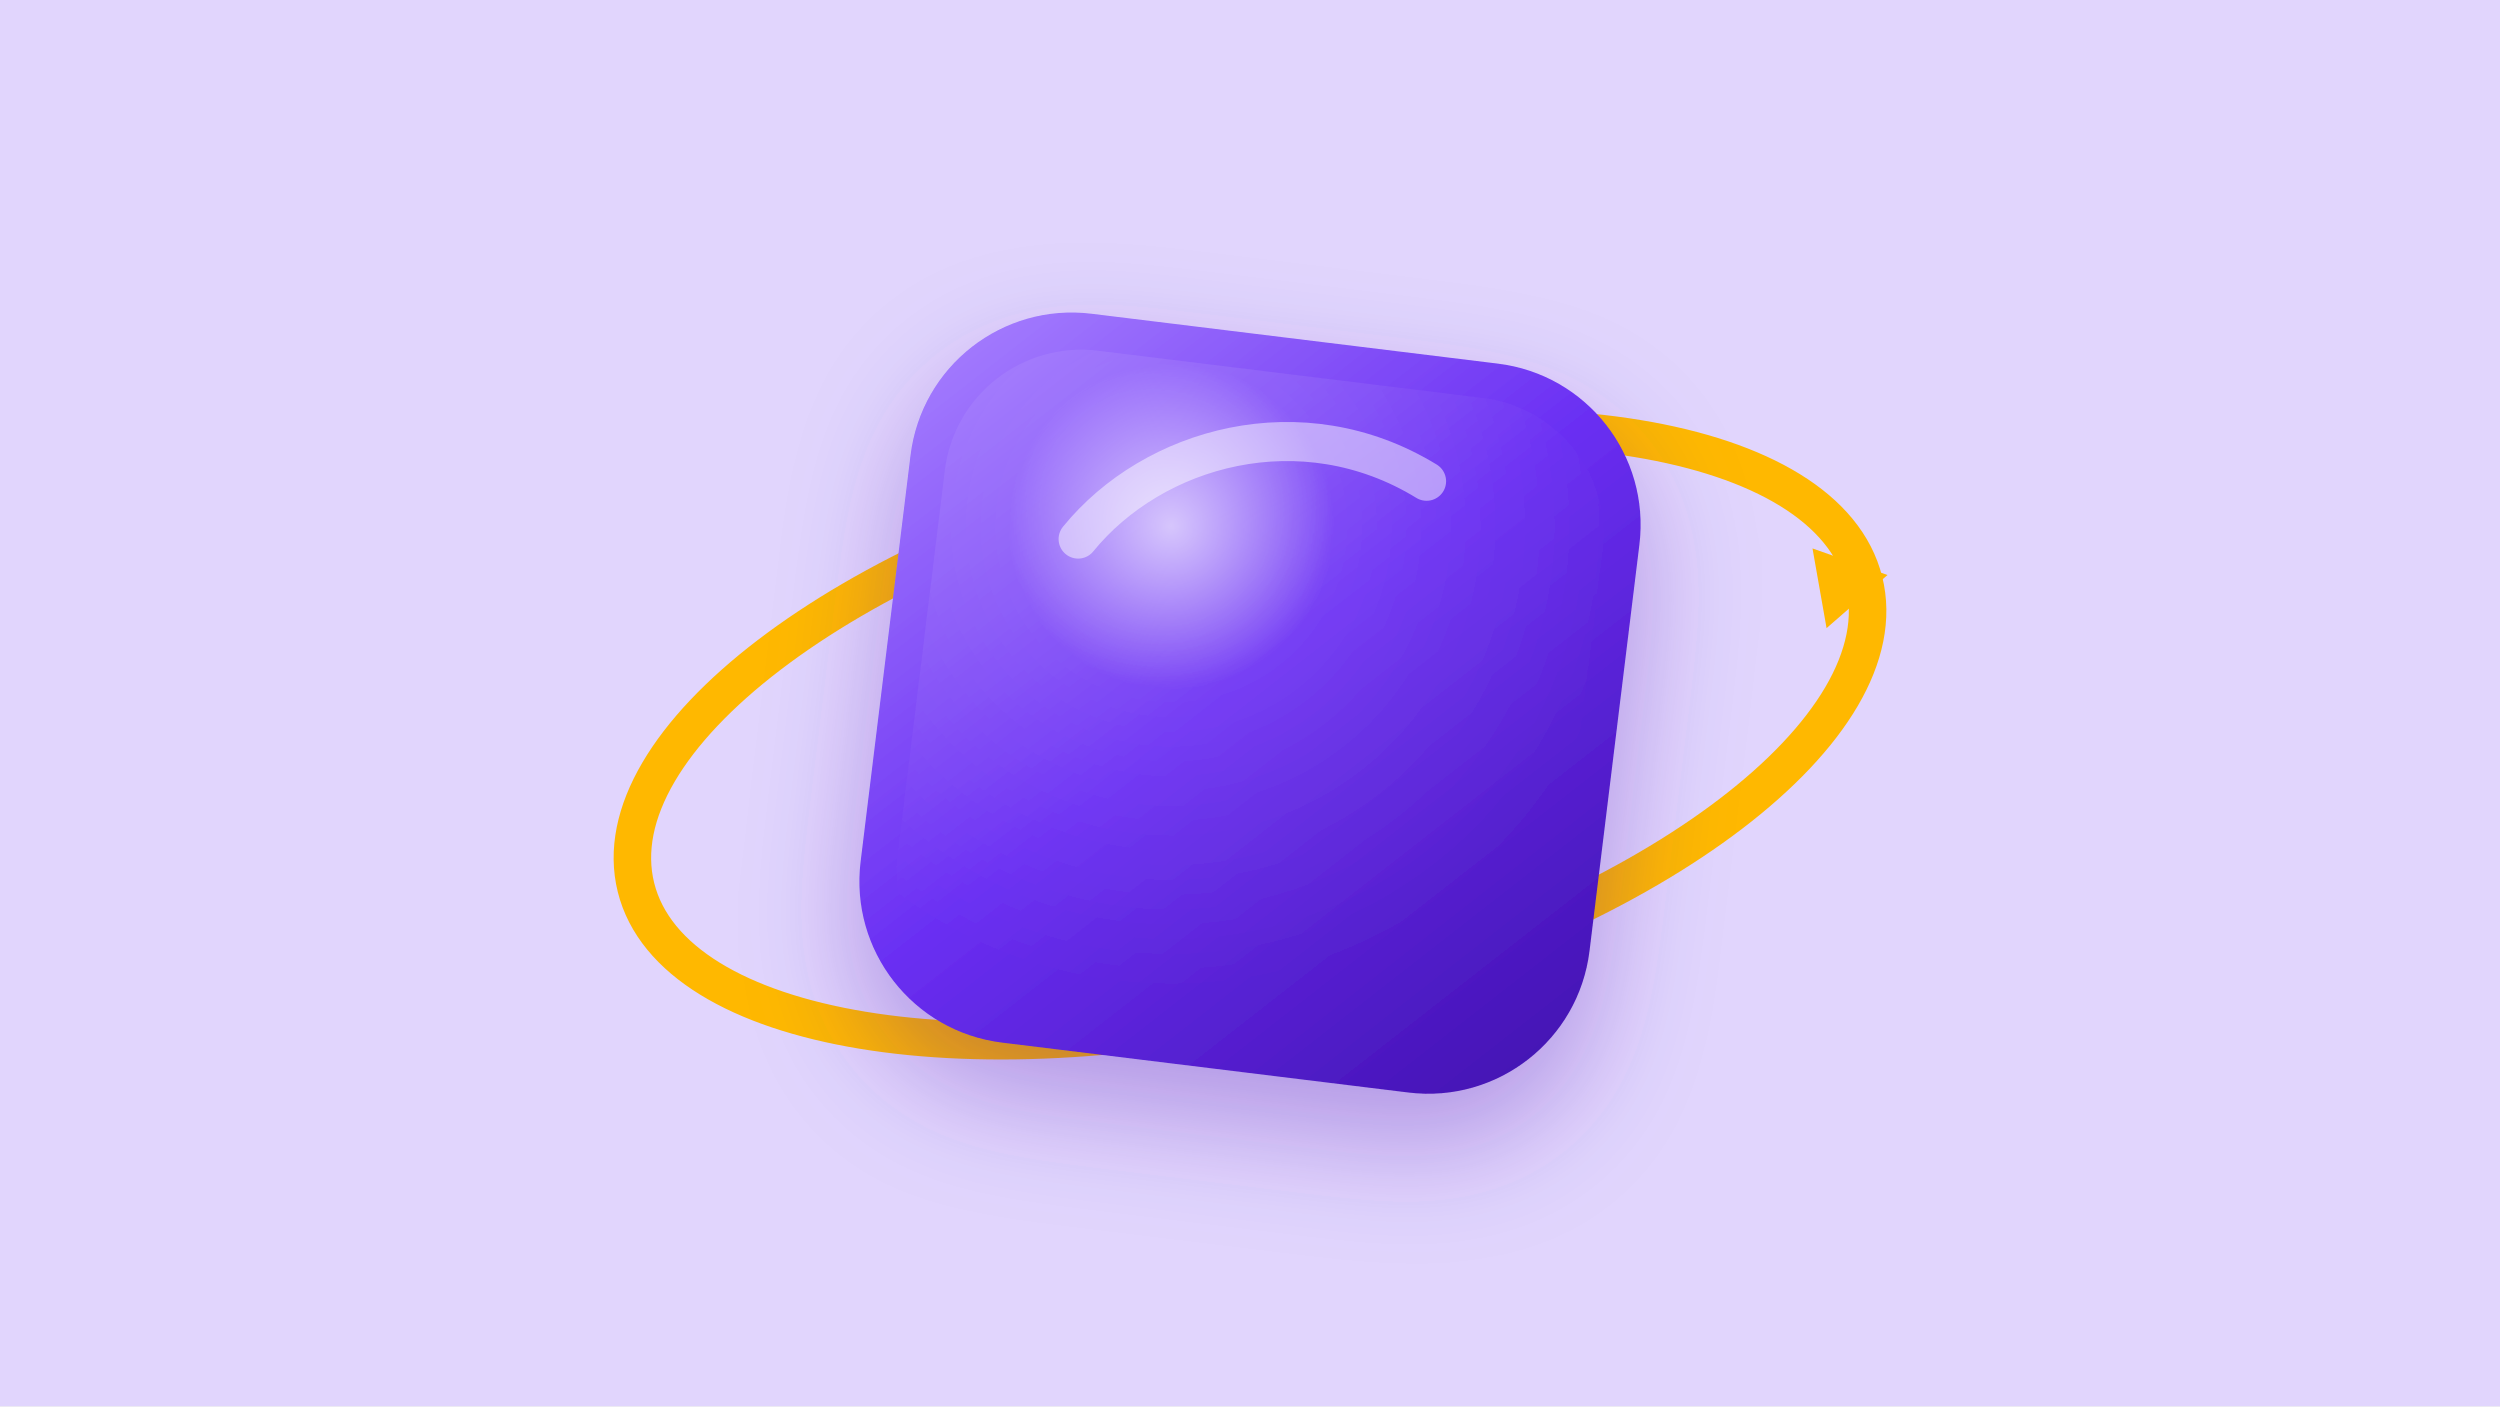
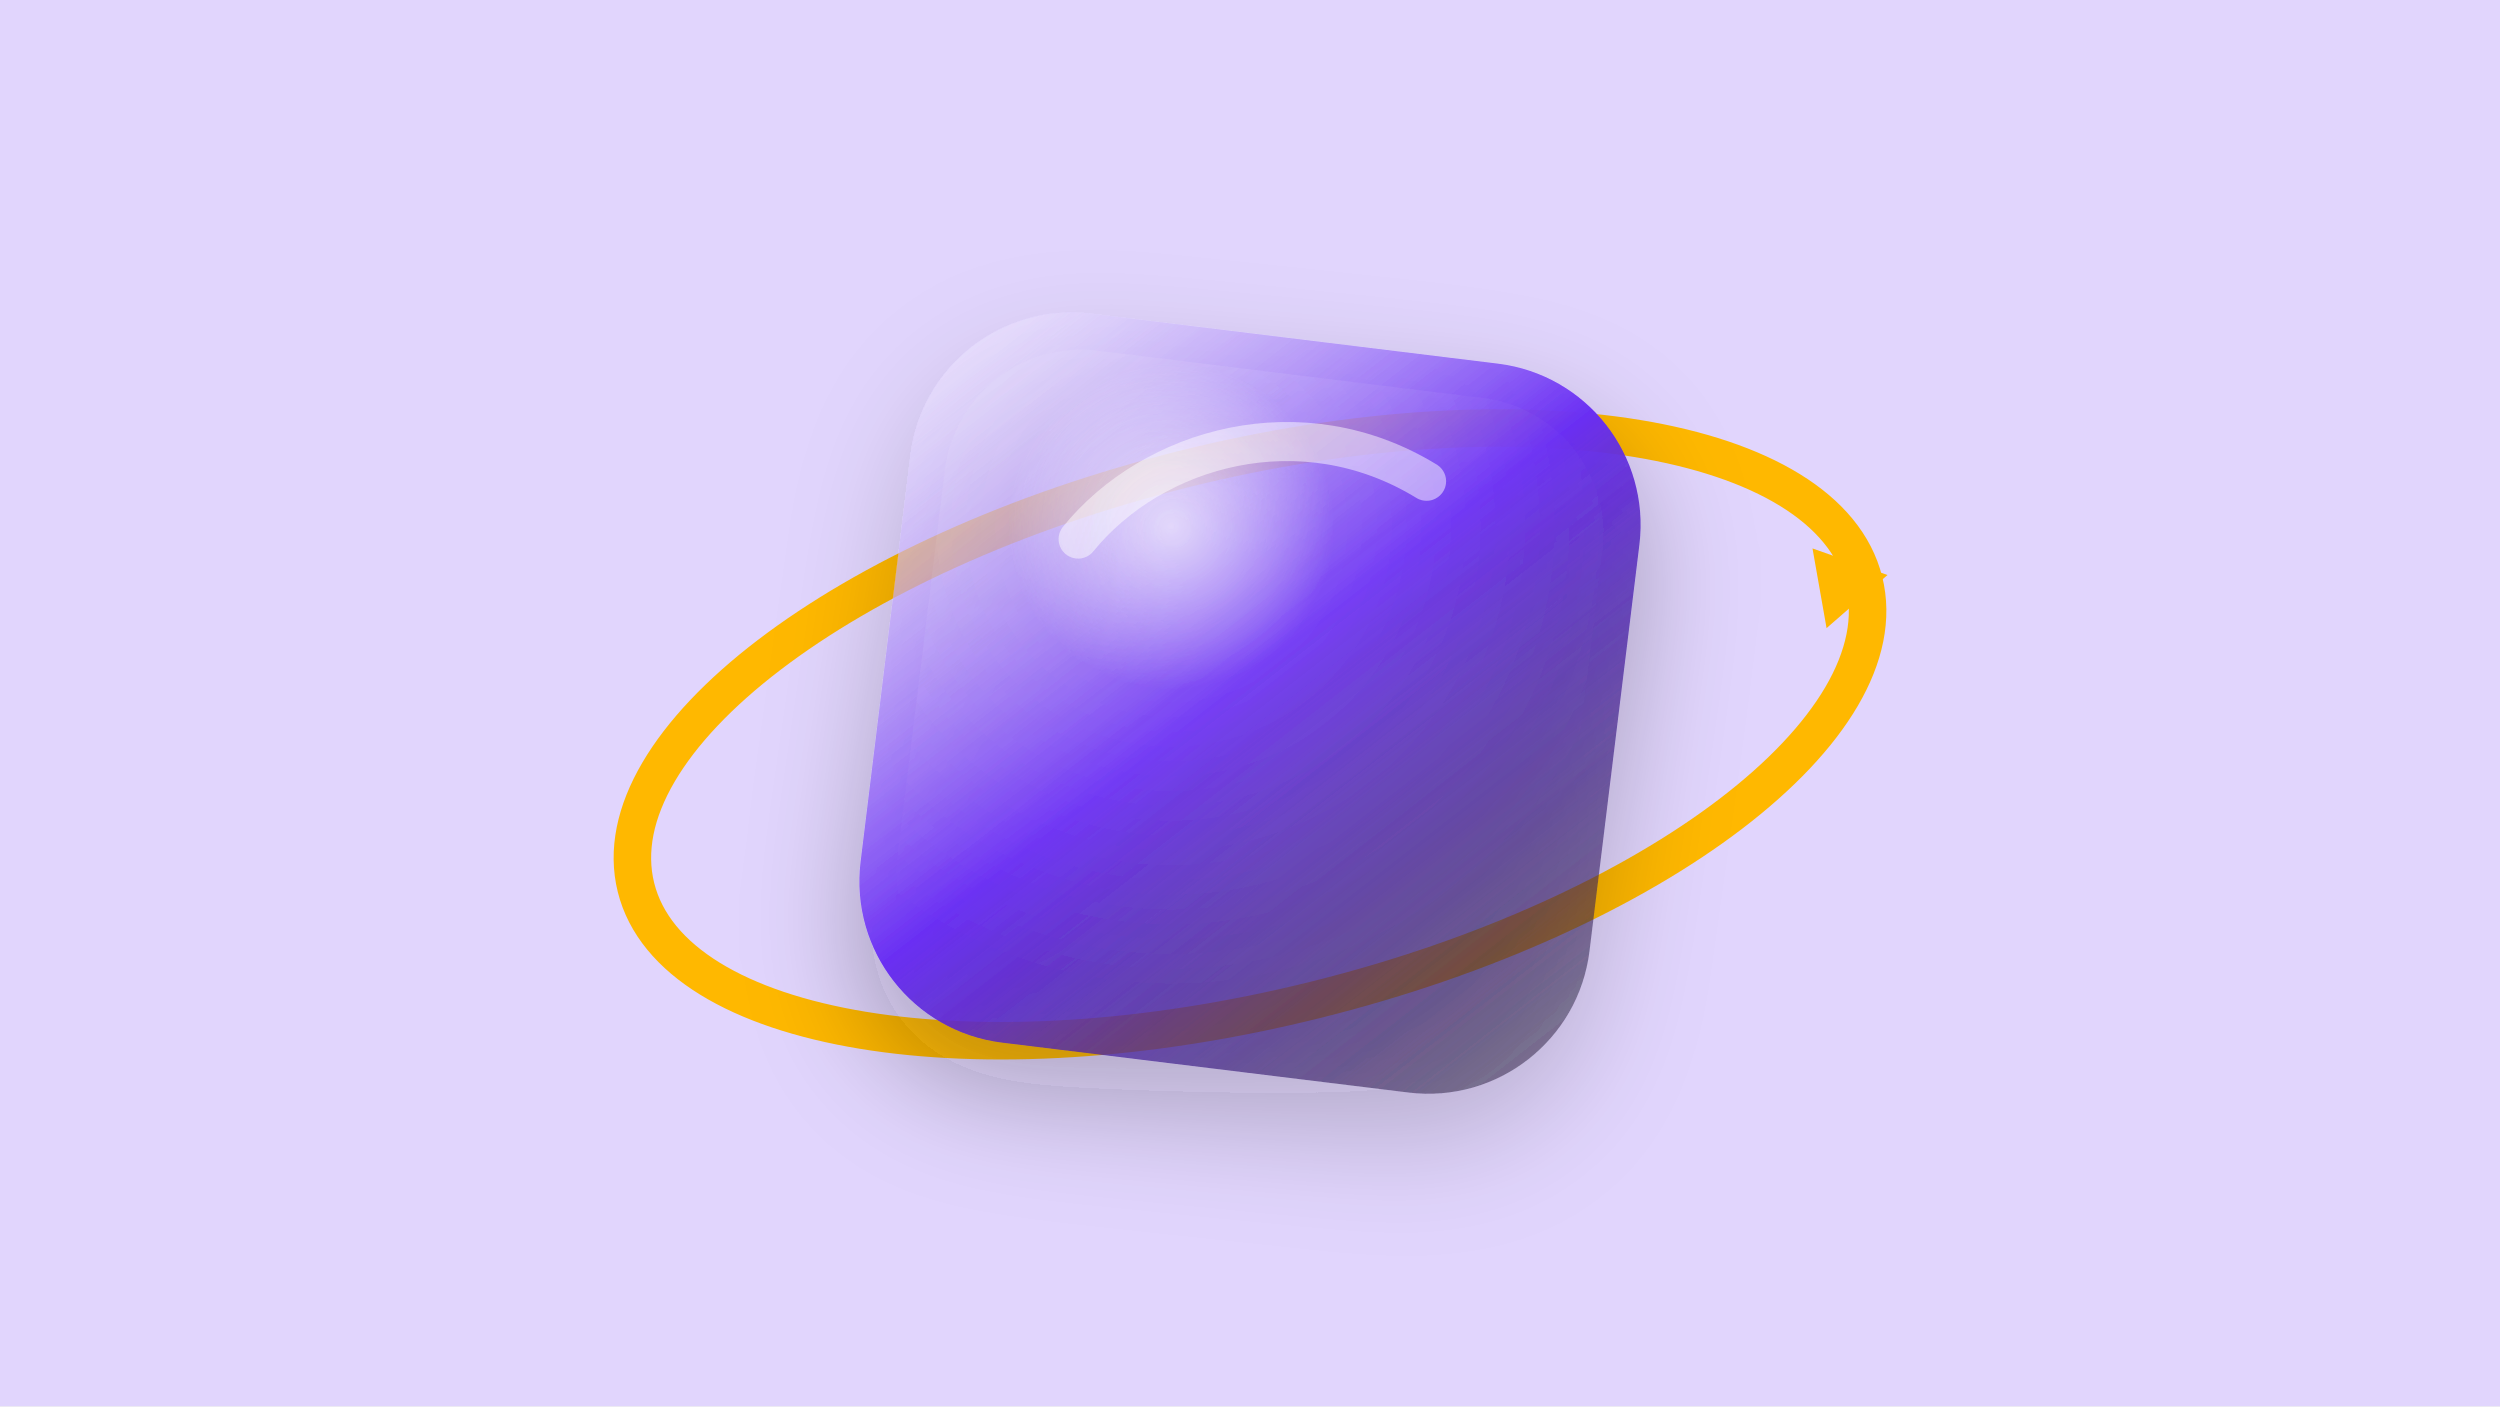
<svg xmlns="http://www.w3.org/2000/svg" width="1600" height="900" viewBox="0 0 1600 900" role="img">
  <defs>
    <linearGradient id="cube" x1="0" y1="0" x2="1" y2="1">
-       <stop offset="0" stop-color="#A983FF" />
+       <stop offset="0" stop-color="#FFFFFF" stop-opacity=".42" />
      <stop offset="0.48" stop-color="#6A2FF3" />
-       <stop offset="1" stop-color="#4010AD" />
+       <stop offset="1" stop-color="#1C1C1C" stop-opacity=".42" />
    </linearGradient>
    <radialGradient id="shine" cx="35%" cy="25%" r="70%">
      <stop offset="0" stop-color="#FFFFFF" stop-opacity=".68" />
      <stop offset=".35" stop-color="#FFFFFF" stop-opacity=".08" />
      <stop offset="1" stop-color="#FFFFFF" stop-opacity="0" />
    </radialGradient>
    <filter id="shadow" x="-30%" y="-30%" width="160%" height="170%">
-       <feDropShadow dx="0" dy="32" stdDeviation="36" flood-color="#4010AD" flood-opacity=".3" />
+       <feDropShadow dx="0" dy="32" stdDeviation="36" flood-color="#1C1C1C" flood-opacity=".3" />
    </filter>
  </defs>
  <rect width="1600" height="900" fill="#E1D5FD" />
  <ellipse cx="800" cy="470" rx="405" ry="175" fill="none" stroke="#FFB800" stroke-width="24" transform="rotate(-14 800 470)" />
  <path d="M1160 351l48 17-39 34z" fill="#FFB800" />
  <g filter="url(#shadow)">
    <rect x="565" y="215" width="470" height="470" rx="104" fill="url(#cube)" transform="rotate(7 800 450)" />
    <rect x="588" y="238" width="424" height="424" rx="88" fill="url(#shine)" transform="rotate(7 800 450)" />
    <path d="M690 345c48-59 143-86 223-37" fill="none" stroke="#FFFFFF" stroke-opacity=".48" stroke-width="25" stroke-linecap="round" />
  </g>
</svg>
